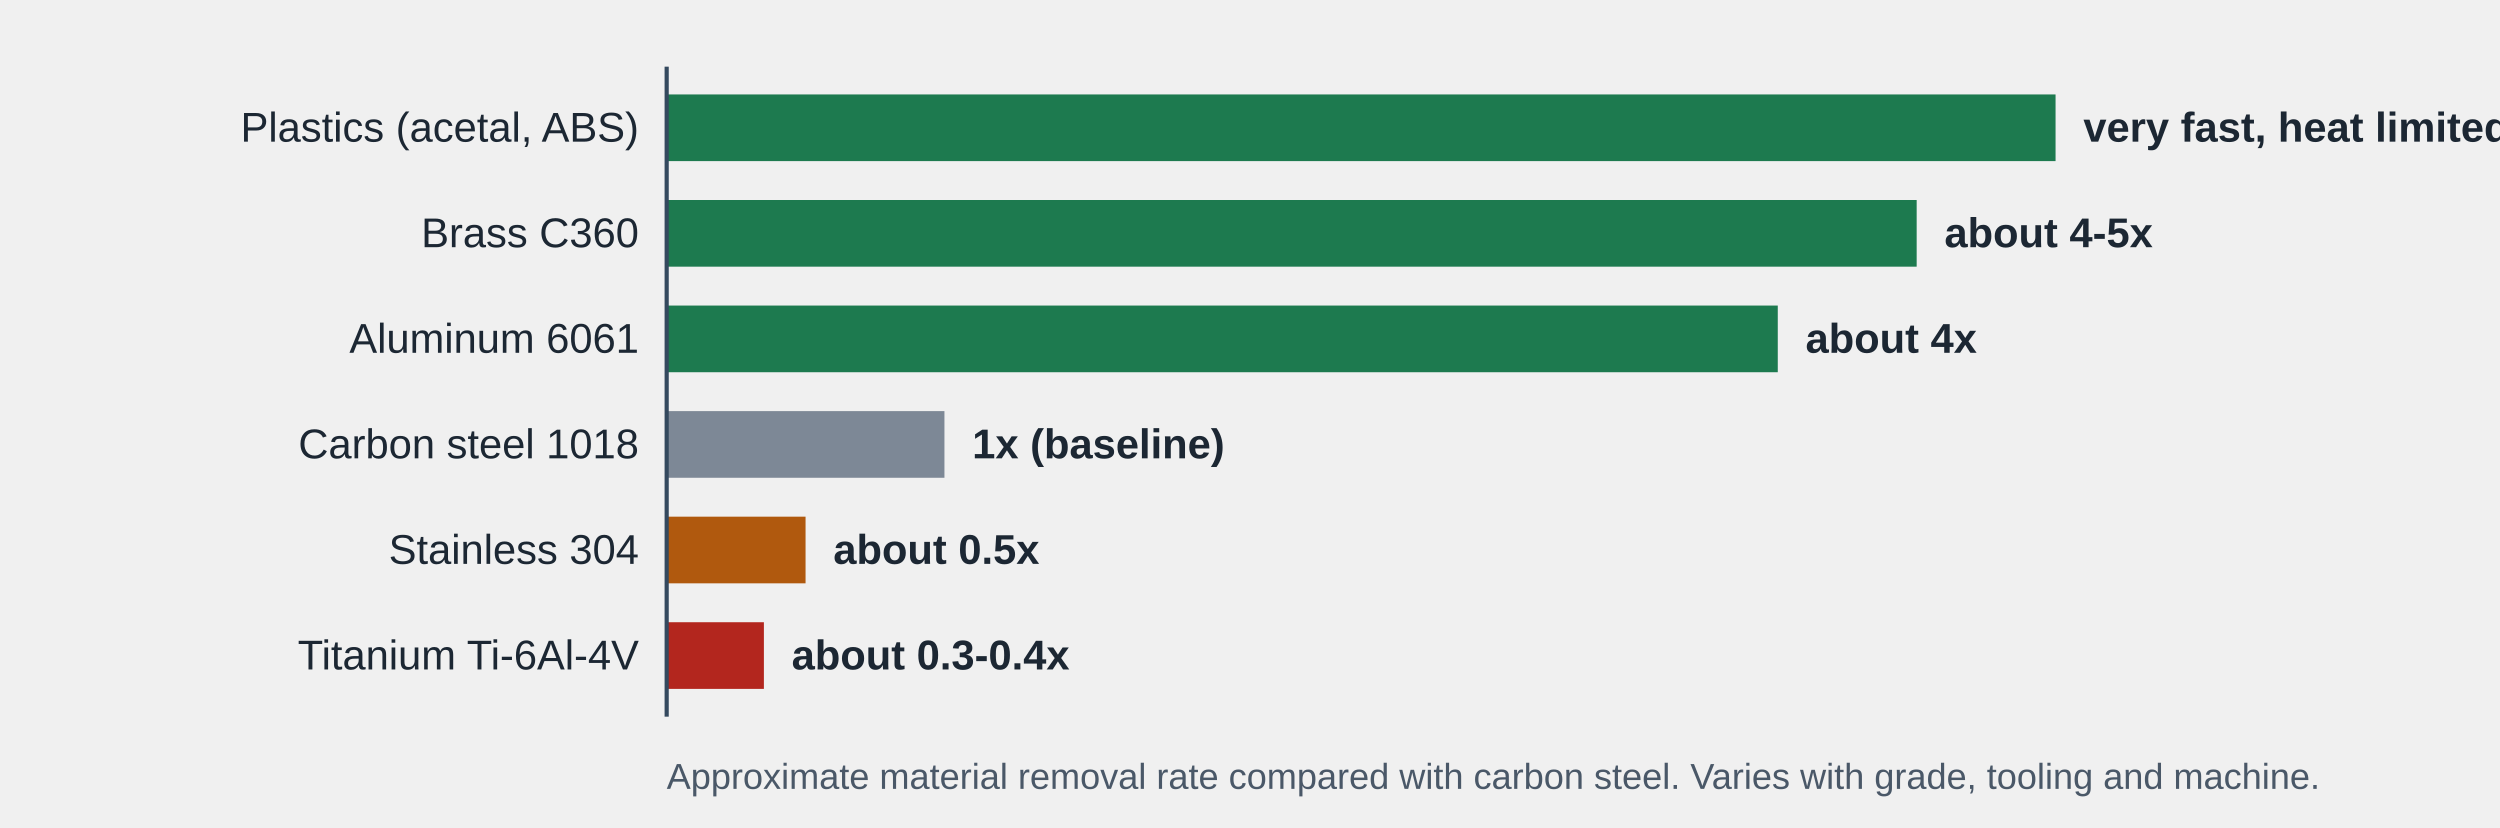
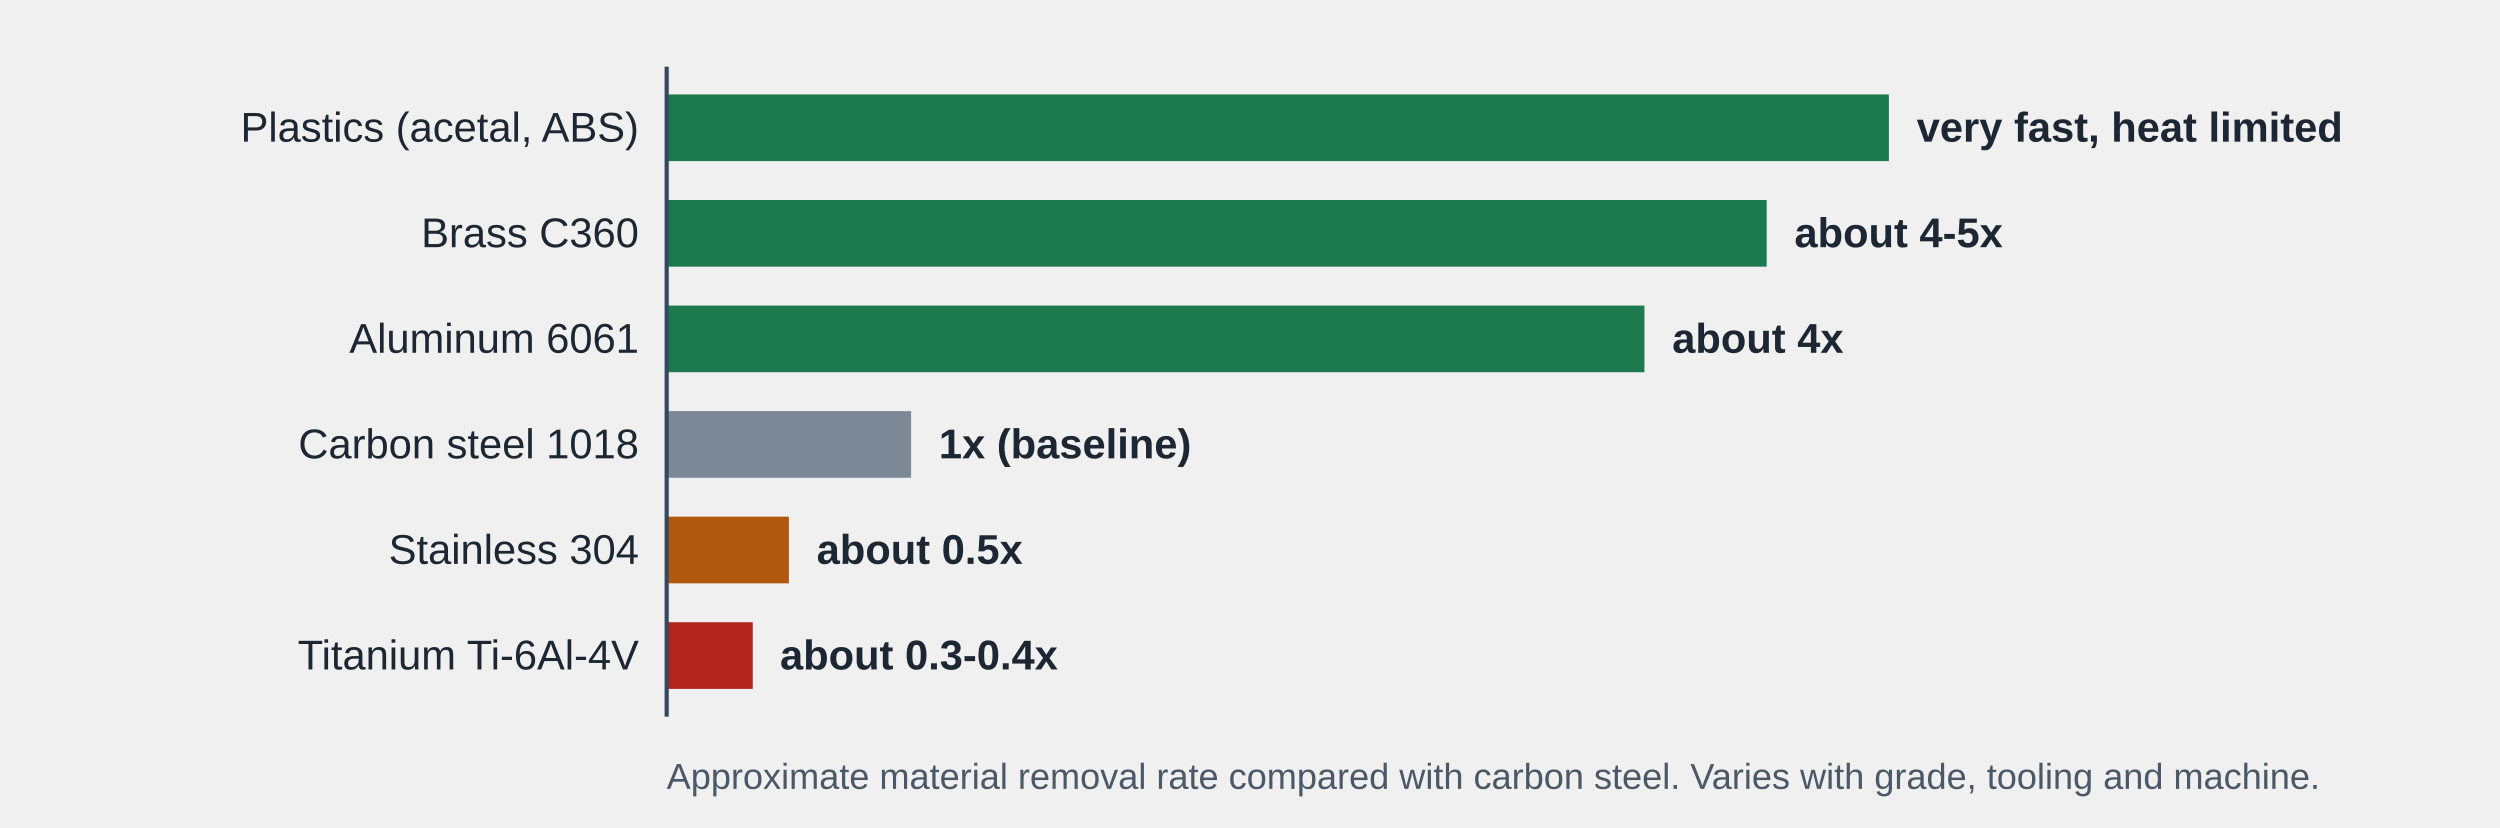
<svg xmlns="http://www.w3.org/2000/svg" viewBox="0 0 900 298" width="900" height="298" role="img" aria-label="Approximate relative machining speed: plastics and brass fastest, aluminum about 4 times carbon steel, stainless about half, titanium about a third">
  <style>
  text { font-family: "Segoe UI", Arial, sans-serif; fill: #1c2733; font-size: 14px; }
  .h { font-size: 16px; font-weight: 700; }
  .s { font-size: 13px; fill: #4a5868; }
  .lbl { fill: #1f6fb2; font-weight: 600; }
  .good { fill: #1d7a4f; font-weight: 600; }
  .warn { fill: #b0590e; font-weight: 600; }
  .bad { fill: #b3261e; font-weight: 600; }
  .muted { fill: #6b7a8c; font-size: 13px; letter-spacing: 2px; }
  .part { fill: #cfd8e3; stroke: #34495e; stroke-width: 2; }
  .part2 { fill: #9fb4c9; stroke: #34495e; stroke-width: 2; }
  .tool { fill: #f3b562; stroke: #b9772c; stroke-width: 2; }
  .flute { stroke: #b9772c; stroke-width: 1.5; }
  .holder { fill: #9aa7b4; stroke: #5d6b79; stroke-width: 2; }
  .dim { stroke: #1f6fb2; stroke-width: 1.5; fill: none; }
  .lead { stroke: #1f6fb2; stroke-width: 1.5; fill: none; }
  .sep { stroke: #d6dde6; stroke-width: 2; }
  .air { fill: #ffffff; stroke: #34495e; stroke-width: 1.5; }
</style>
  <defs>
    <marker id="d" viewBox="0 0 10 10" refX="5" refY="5" markerWidth="8" markerHeight="8" orient="auto-start-reverse">
      <path d="M0 1 L10 5 L0 9 z" fill="#1f6fb2" />
    </marker>
    <marker id="a" viewBox="0 0 10 10" refX="9" refY="5" markerWidth="8" markerHeight="8" orient="auto-start-reverse">
      <path d="M0 1 L10 5 L0 9 z" fill="#1f6fb2" />
    </marker>
    <marker id="ag" viewBox="0 0 10 10" refX="9" refY="5" markerWidth="8" markerHeight="8" orient="auto-start-reverse">
      <path d="M0 1 L10 5 L0 9 z" fill="#1d7a4f" />
    </marker>
    <marker id="ab" viewBox="0 0 10 10" refX="9" refY="5" markerWidth="8" markerHeight="8" orient="auto-start-reverse">
      <path d="M0 1 L10 5 L0 9 z" fill="#b3261e" />
    </marker>
  </defs>
  <text x="230" y="51" text-anchor="end" style="font-size:15px">Plastics (acetal, ABS)</text>
-   <rect x="240" y="34" width="500" height="24" fill="#1d7a4f" />
-   <text x="750.0" y="51" text-anchor="start" style="font-size:15px;font-weight:600">very fast, heat limited</text>
+   <rect x="240" y="34" width="440" height="24" fill="#1d7a4f" />
+   <text x="690.0" y="51" text-anchor="start" style="font-size:15px;font-weight:600">very fast, heat limited</text>
  <text x="230" y="89" text-anchor="end" style="font-size:15px">Brass C360</text>
-   <rect x="240" y="72" width="450" height="24" fill="#1d7a4f" />
-   <text x="700.0" y="89" text-anchor="start" style="font-size:15px;font-weight:600">about 4-5x</text>
+   <rect x="240" y="72" width="396" height="24" fill="#1d7a4f" />
+   <text x="646.0" y="89" text-anchor="start" style="font-size:15px;font-weight:600">about 4-5x</text>
  <text x="230" y="127" text-anchor="end" style="font-size:15px">Aluminum 6061</text>
-   <rect x="240" y="110" width="400" height="24" fill="#1d7a4f" />
-   <text x="650.0" y="127" text-anchor="start" style="font-size:15px;font-weight:600">about 4x</text>
+   <rect x="240" y="110" width="352" height="24" fill="#1d7a4f" />
+   <text x="602.0" y="127" text-anchor="start" style="font-size:15px;font-weight:600">about 4x</text>
  <text x="230" y="165" text-anchor="end" style="font-size:15px">Carbon steel 1018</text>
-   <rect x="240" y="148" width="100" height="24" fill="#7d8896" />
-   <text x="350.0" y="165" text-anchor="start" style="font-size:15px;font-weight:600">1x (baseline)</text>
+   <rect x="240" y="148" width="88" height="24" fill="#7d8896" />
+   <text x="338.0" y="165" text-anchor="start" style="font-size:15px;font-weight:600">1x (baseline)</text>
  <text x="230" y="203" text-anchor="end" style="font-size:15px">Stainless 304</text>
-   <rect x="240" y="186" width="50" height="24" fill="#b0590e" />
-   <text x="300.0" y="203" text-anchor="start" style="font-size:15px;font-weight:600">about 0.5x</text>
+   <rect x="240" y="186" width="44" height="24" fill="#b0590e" />
+   <text x="294.0" y="203" text-anchor="start" style="font-size:15px;font-weight:600">about 0.5x</text>
  <text x="230" y="241" text-anchor="end" style="font-size:15px">Titanium Ti-6Al-4V</text>
-   <rect x="240" y="224" width="35" height="24" fill="#b3261e" />
-   <text x="285.0" y="241" text-anchor="start" style="font-size:15px;font-weight:600">about 0.3-0.4x</text>
+   <rect x="240" y="224" width="31" height="24" fill="#b3261e" />
+   <text x="280.8" y="241" text-anchor="start" style="font-size:15px;font-weight:600">about 0.3-0.4x</text>
  <line x1="240" y1="24" x2="240" y2="258" stroke="#34495e" stroke-width="1.5" />
  <text x="240" y="284" text-anchor="start" class="s">Approximate material removal rate compared with carbon steel. Varies with grade, tooling and machine.</text>
</svg>
